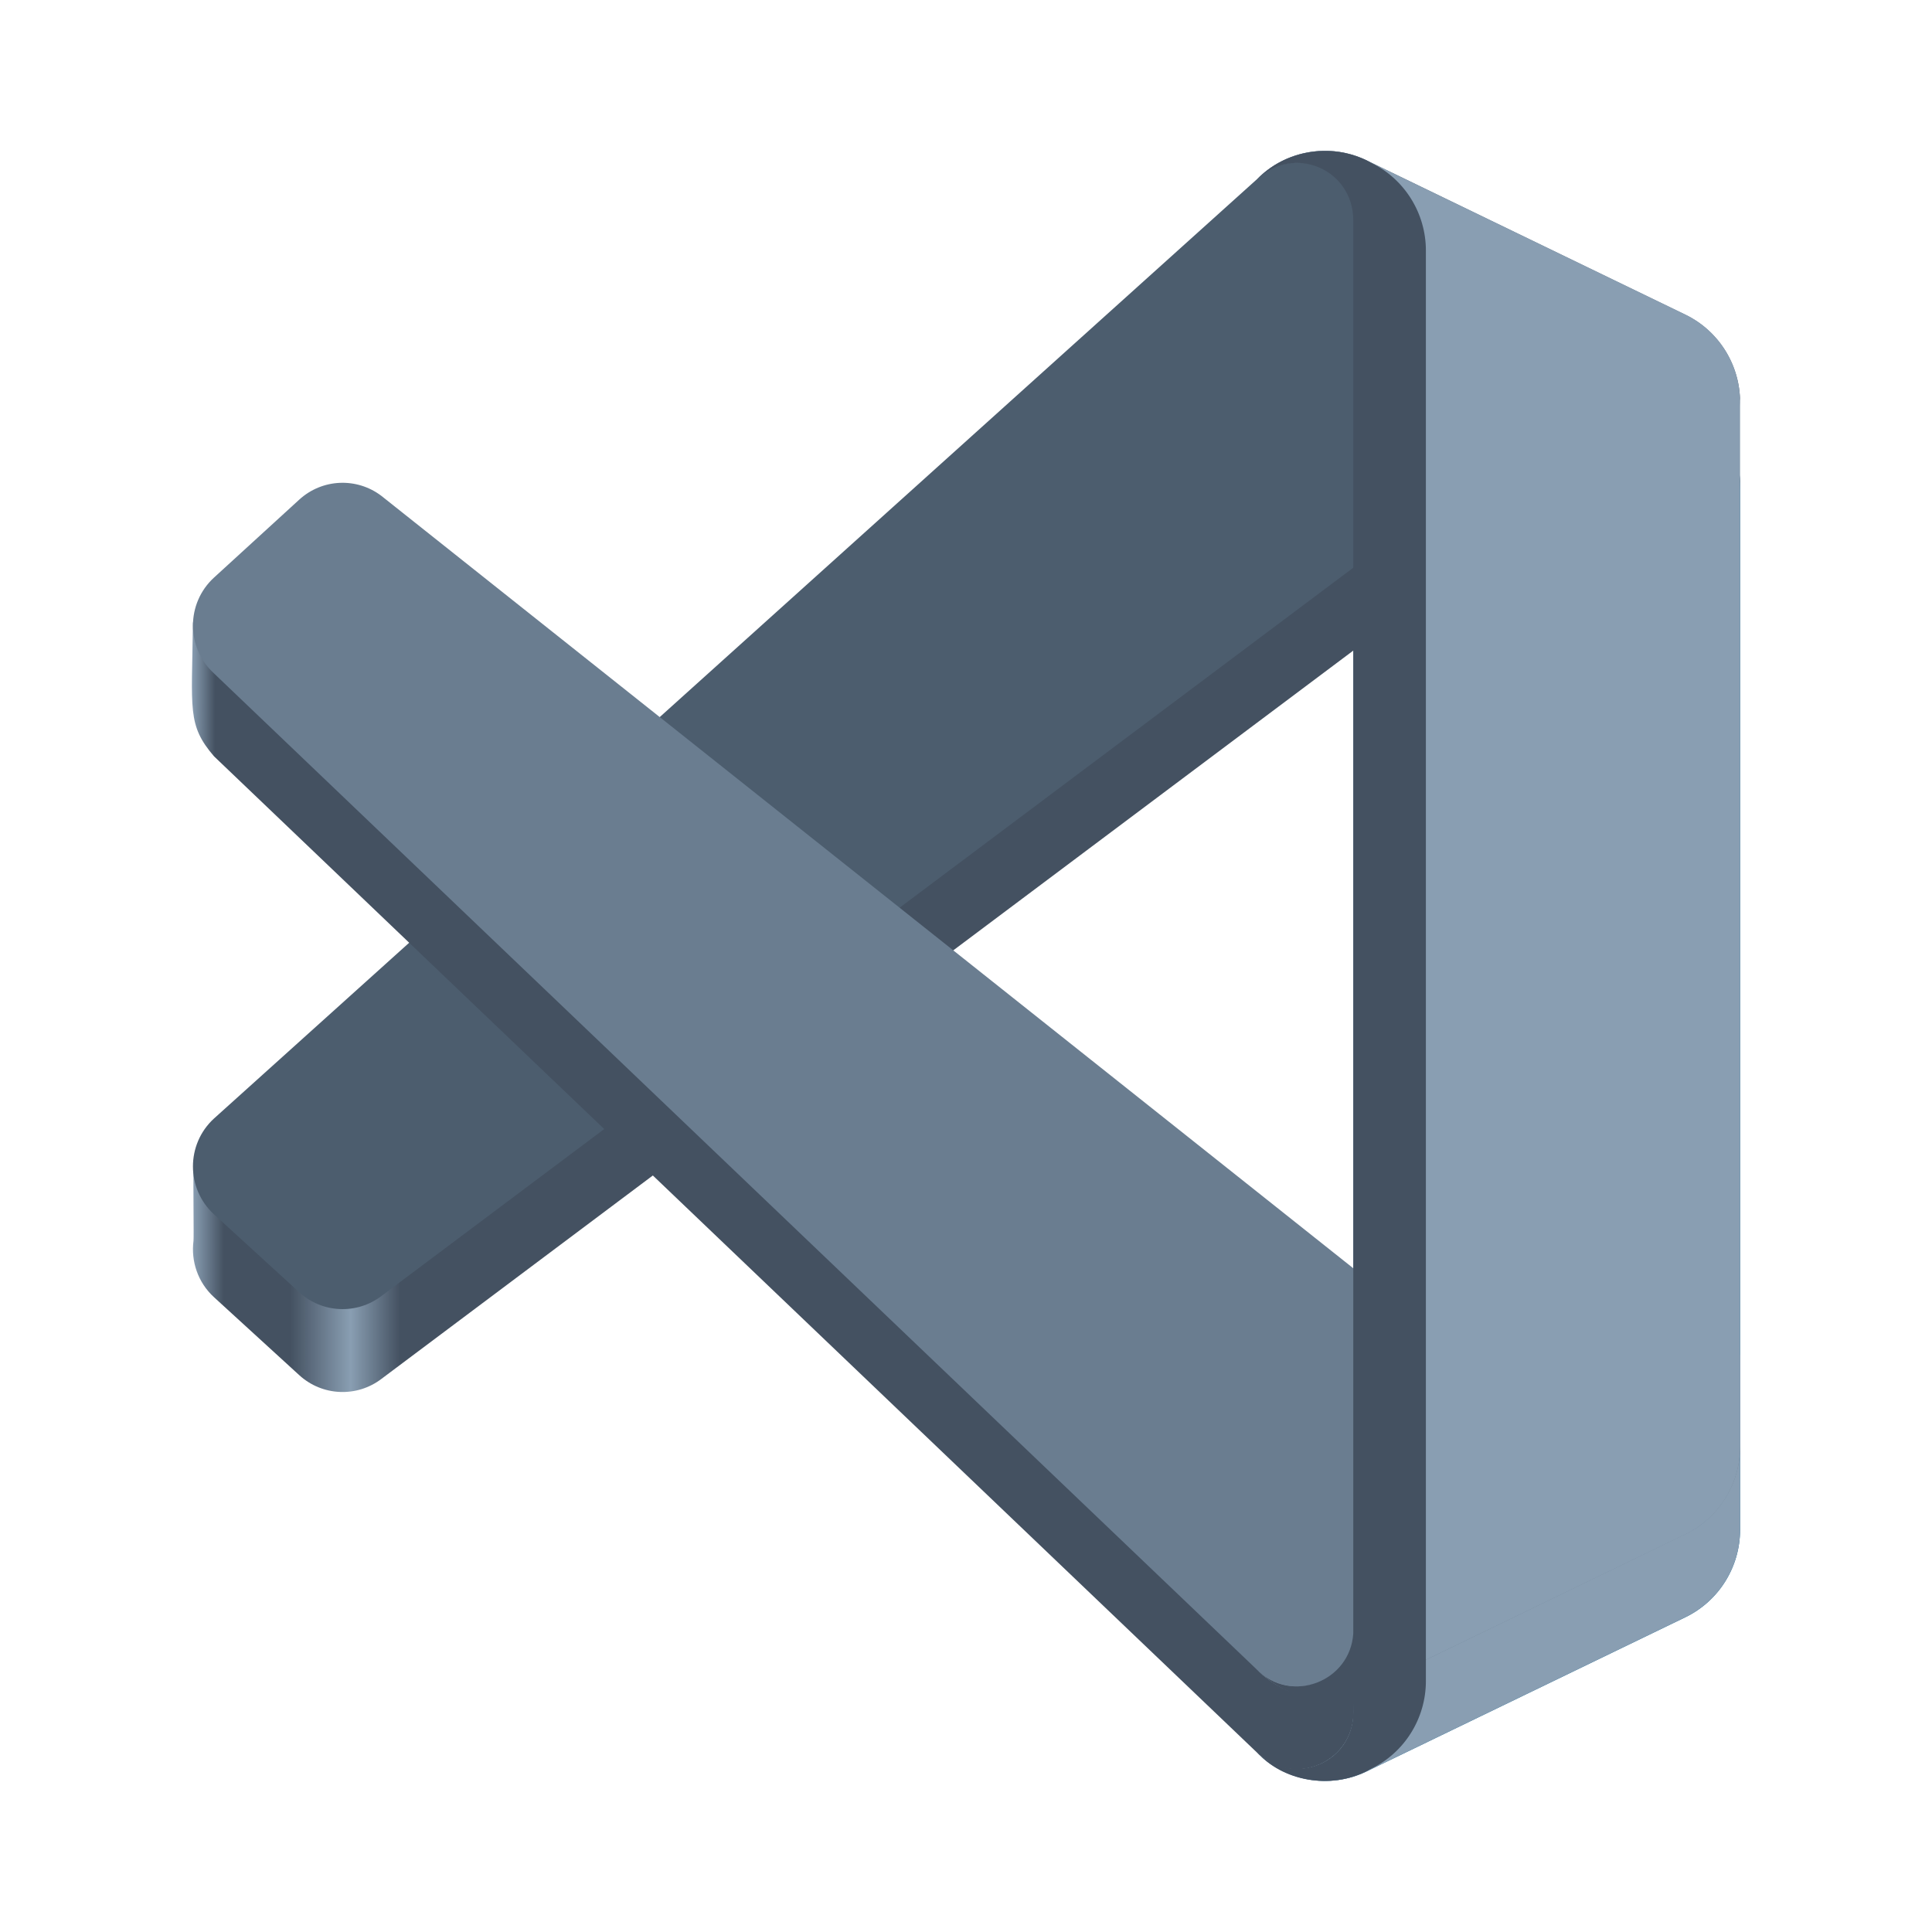
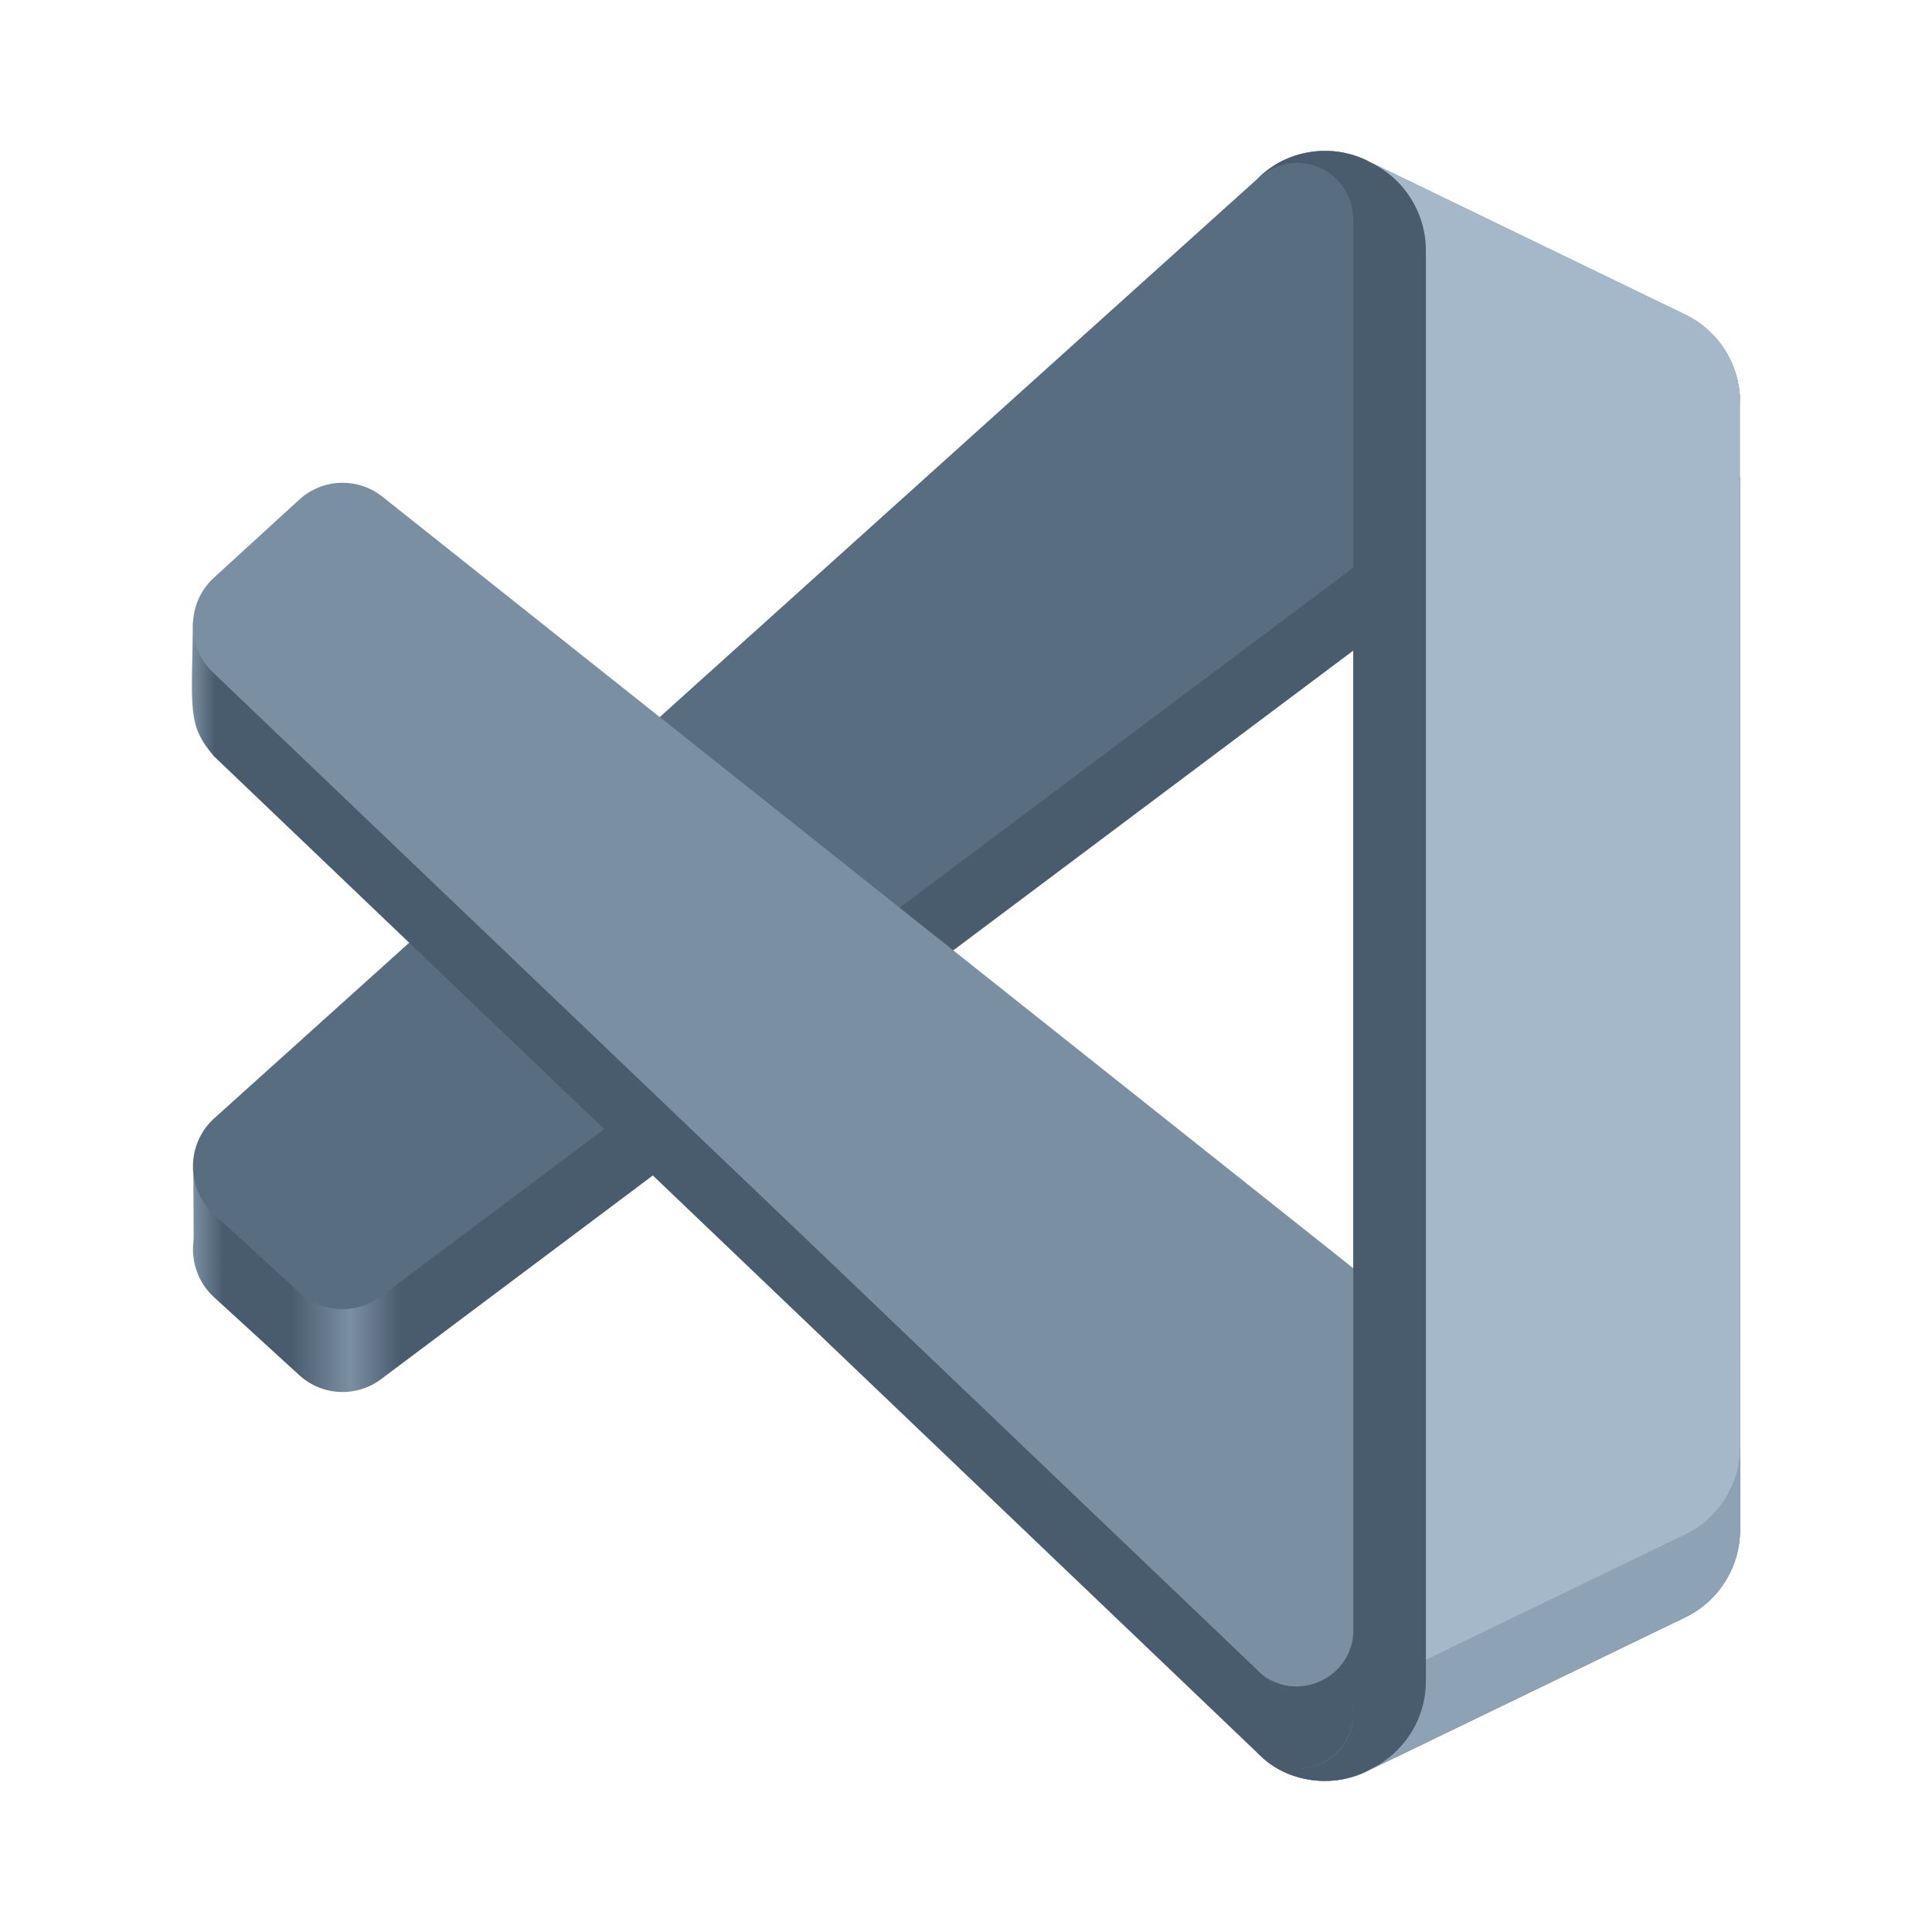
<svg xmlns="http://www.w3.org/2000/svg" xmlns:xlink="http://www.w3.org/1999/xlink" width="128" height="128" version="1" id="svg20">
  <defs id="defs24">
    <linearGradient id="linearGradient3504">
-       <stop style="stop-color:#899eb2;stop-opacity:1;" offset="0" id="stop3494" />
-       <stop style="stop-color:#445161;stop-opacity:1;" offset="0.02" id="stop3496" />
+       <stop style="stop-color:#7b8fa3;stop-opacity:1;" offset="0" id="stop3494" />
+       <stop style="stop-color:#495c6e;stop-opacity:1;" offset="0.02" id="stop3496" />
    </linearGradient>
    <linearGradient id="linearGradient2914">
-       <stop style="stop-color:#899eb2;stop-opacity:1;" offset="0" id="stop2918" />
-       <stop style="stop-color:#445161;stop-opacity:1;" offset="0.02" id="stop3342" />
-       <stop style="stop-color:#445161;stop-opacity:1;" offset="0.063" id="stop3344" />
-       <stop style="stop-color:#899eb2;stop-opacity:1;" offset="0.102" id="stop3346" />
-       <stop style="stop-color:#445161;stop-opacity:1;" offset="0.134" id="stop2920" />
+       <stop style="stop-color:#7b8fa3;stop-opacity:1;" offset="0" id="stop2918" />
+       <stop style="stop-color:#495c6e;stop-opacity:1;" offset="0.02" id="stop3342" />
+       <stop style="stop-color:#495c6e;stop-opacity:1;" offset="0.063" id="stop3344" />
+       <stop style="stop-color:#7b8fa3;stop-opacity:1;" offset="0.102" id="stop3346" />
+       <stop style="stop-color:#495c6e;stop-opacity:1;" offset="0.134" id="stop2920" />
    </linearGradient>
    <clipPath clipPathUnits="userSpaceOnUse" id="clipPath2175">
      <g id="g2179" transform="matrix(4.185185,0,0,4.185185,870.8264,30.14814)">
        <path style="display:inline;fill:none;stroke:#000000;stroke-width:0.478;stroke-miterlimit:4;stroke-dasharray:none;enable-background:new" d="m -21.463,118 c 0,0 -41.94,-87.622 -53.578,-87.612 -11.638,0.01 -29.954,42.565 -36.062,63.646 -6.107,21.081 6.609,9.068 63.956,-11.433 -10.336,8.205 -79.536,51.359 -79.449,28.717 0.087,-22.642 33,-101.318 51.555,-101.318 18.555,0 49.811,79.563 53.578,108 z" id="path2177" />
      </g>
    </clipPath>
    <clipPath clipPathUnits="userSpaceOnUse" id="clipPath2181">
      <g id="g2185" transform="matrix(3.59526,0.1188317,-0.1188317,3.59526,262.982,108.3689)">
        <path style="display:inline;fill:none;stroke:#000000;stroke-width:0.478;stroke-miterlimit:4;stroke-dasharray:none;enable-background:new" d="m -21.463,118 c 0,0 -41.94,-87.622 -53.578,-87.612 -11.638,0.01 -29.954,42.565 -36.062,63.646 -6.107,21.081 6.609,9.068 63.956,-11.433 -10.336,8.205 -79.536,51.359 -79.449,28.717 0.087,-22.642 33,-101.318 51.555,-101.318 18.555,0 49.811,79.563 53.578,108 z" id="path2183" />
      </g>
    </clipPath>
    <clipPath clipPathUnits="userSpaceOnUse" id="clipPath2187">
      <g id="g2191" transform="matrix(4.185185,0,0,4.185185,870.8264,30.14814)">
        <path style="display:inline;fill:none;stroke:#000000;stroke-width:0.478;stroke-miterlimit:4;stroke-dasharray:none;enable-background:new" d="m -21.463,118 c 0,0 -41.94,-87.622 -53.578,-87.612 -11.638,0.01 -29.954,42.565 -36.062,63.646 -6.107,21.081 6.609,9.068 63.956,-11.433 -10.336,8.205 -79.536,51.359 -79.449,28.717 0.087,-22.642 33,-101.318 51.555,-101.318 18.555,0 49.811,79.563 53.578,108 z" id="path2189" />
      </g>
    </clipPath>
    <clipPath clipPathUnits="userSpaceOnUse" id="clipPath2193">
      <g id="g2197" transform="matrix(4.185185,0,0,4.185185,318.8263,34.14814)">
        <path style="display:inline;fill:none;stroke:#000000;stroke-width:0.478;stroke-miterlimit:4;stroke-dasharray:none;enable-background:new" d="m -21.463,118 c 0,0 -41.94,-87.622 -53.578,-87.612 -11.638,0.01 -29.954,42.565 -36.062,63.646 -6.107,21.081 6.609,9.068 63.956,-11.433 -10.336,8.205 -79.536,51.359 -79.449,28.717 0.087,-22.642 33,-101.318 51.555,-101.318 18.555,0 49.811,79.563 53.578,108 z" id="path2195" />
      </g>
    </clipPath>
    <clipPath clipPathUnits="userSpaceOnUse" id="clipPath2199">
      <g id="g2203" transform="matrix(4.173401,0,0,4.268822,318.3594,24.55469)">
        <path style="display:inline;fill:none;stroke:#000000;stroke-width:0.478;stroke-miterlimit:4;stroke-dasharray:none;enable-background:new" d="m -21.463,118 c 0,0 -41.94,-87.622 -53.578,-87.612 -11.638,0.01 -29.954,42.565 -36.062,63.646 -6.107,21.081 6.609,9.068 63.956,-11.433 -10.336,8.205 -79.536,51.359 -79.449,28.717 0.087,-22.642 33,-101.318 51.555,-101.318 18.555,0 49.811,79.563 53.578,108 z" id="path2201" />
      </g>
    </clipPath>
    <clipPath clipPathUnits="userSpaceOnUse" id="clipPath2205">
      <g id="g2209" transform="matrix(4.185185,0,0,4.185185,318.8263,34.14814)">
        <path style="display:inline;fill:none;stroke:#000000;stroke-width:0.478;stroke-miterlimit:4;stroke-dasharray:none;enable-background:new" d="m -21.463,118 c 0,0 -41.94,-87.622 -53.578,-87.612 -11.638,0.01 -29.954,42.565 -36.062,63.646 -6.107,21.081 6.609,9.068 63.956,-11.433 -10.336,8.205 -79.536,51.359 -79.449,28.717 0.087,-22.642 33,-101.318 51.555,-101.318 18.555,0 49.811,79.563 53.578,108 z" id="path2207" />
      </g>
    </clipPath>
    <clipPath clipPathUnits="userSpaceOnUse" id="clipPath2211">
      <g id="g2215" transform="matrix(4.185185,0,0,4.185185,318.8263,34.14814)">
        <path style="display:inline;fill:none;stroke:#000000;stroke-width:0.478;stroke-miterlimit:4;stroke-dasharray:none;enable-background:new" d="m -21.463,118 c 0,0 -41.94,-87.622 -53.578,-87.612 -11.638,0.01 -29.954,42.565 -36.062,63.646 -6.107,21.081 6.609,9.068 63.956,-11.433 -10.336,8.205 -79.536,51.359 -79.449,28.717 0.087,-22.642 33,-101.318 51.555,-101.318 18.555,0 49.811,79.563 53.578,108 z" id="path2213" />
      </g>
    </clipPath>
    <clipPath clipPathUnits="userSpaceOnUse" id="clipPath2217">
      <g id="g2221" transform="matrix(4.185185,0,0,4.185185,318.8263,34.14814)">
        <path style="display:inline;fill:none;stroke:#000000;stroke-width:0.478;stroke-miterlimit:4;stroke-dasharray:none;enable-background:new" d="m -21.463,118 c 0,0 -41.94,-87.622 -53.578,-87.612 -11.638,0.01 -29.954,42.565 -36.062,63.646 -6.107,21.081 6.609,9.068 63.956,-11.433 -10.336,8.205 -79.536,51.359 -79.449,28.717 0.087,-22.642 33,-101.318 51.555,-101.318 18.555,0 49.811,79.563 53.578,108 z" id="path2219" />
      </g>
    </clipPath>
    <clipPath clipPathUnits="userSpaceOnUse" id="clipPath2223">
      <g id="g2227" transform="matrix(4.185185,0,0,4.185185,318.8263,34.14814)">
        <path style="display:inline;fill:none;stroke:#000000;stroke-width:0.478;stroke-miterlimit:4;stroke-dasharray:none;enable-background:new" d="m -21.463,118 c 0,0 -41.94,-87.622 -53.578,-87.612 -11.638,0.01 -29.954,42.565 -36.062,63.646 -6.107,21.081 6.609,9.068 63.956,-11.433 -10.336,8.205 -79.536,51.359 -79.449,28.717 0.087,-22.642 33,-101.318 51.555,-101.318 18.555,0 49.811,79.563 53.578,108 z" id="path2225" />
      </g>
    </clipPath>
    <clipPath clipPathUnits="userSpaceOnUse" id="clipPath2229">
      <g id="g2233" transform="matrix(4.185185,0,0,4.185185,318.8263,34.14814)">
        <path style="display:inline;fill:none;stroke:#000000;stroke-width:0.478;stroke-miterlimit:4;stroke-dasharray:none;enable-background:new" d="m -21.463,118 c 0,0 -41.94,-87.622 -53.578,-87.612 -11.638,0.01 -29.954,42.565 -36.062,63.646 -6.107,21.081 6.609,9.068 63.956,-11.433 -10.336,8.205 -79.536,51.359 -79.449,28.717 0.087,-22.642 33,-101.318 51.555,-101.318 18.555,0 49.811,79.563 53.578,108 z" id="path2231" />
      </g>
    </clipPath>
    <clipPath clipPathUnits="userSpaceOnUse" id="clipPath2235">
      <g id="g2239">
        <path style="display:inline;fill:none;stroke:#000000;stroke-width:0.478;stroke-miterlimit:4;stroke-dasharray:none;enable-background:new" d="m -21.463,118 c 0,0 -41.94,-87.622 -53.578,-87.612 -11.638,0.01 -29.954,42.565 -36.062,63.646 -6.107,21.081 6.609,9.068 63.956,-11.433 -10.336,8.205 -79.536,51.359 -79.449,28.717 0.087,-22.642 33,-101.318 51.555,-101.318 18.555,0 49.811,79.563 53.578,108 z" id="path2237" />
      </g>
    </clipPath>
    <clipPath clipPathUnits="userSpaceOnUse" id="clipPath2235-5">
      <g id="g2239-3">
        <path style="display:inline;fill:none;stroke:#000000;stroke-width:0.478;stroke-miterlimit:4;stroke-dasharray:none;enable-background:new" d="m -21.463,118 c 0,0 -41.94,-87.622 -53.578,-87.612 -11.638,0.01 -29.954,42.565 -36.062,63.646 -6.107,21.081 6.609,9.068 63.956,-11.433 -10.336,8.205 -79.536,51.359 -79.449,28.717 0.087,-22.642 33,-101.318 51.555,-101.318 18.555,0 49.811,79.563 53.578,108 z" id="path2237-5" />
      </g>
    </clipPath>
    <linearGradient xlink:href="#linearGradient2914" id="linearGradient2916" x1="12.783" y1="53.855" x2="115.285" y2="53.855" gradientUnits="userSpaceOnUse" />
    <linearGradient xlink:href="#linearGradient3504" id="linearGradient3492" x1="12.714" y1="77.346" x2="89.675" y2="77.346" gradientUnits="userSpaceOnUse" />
  </defs>
-   <path style="fill:#056396;fill-opacity:1;stroke-width:1.83" d="m 90.554,117.354 c -2.444,1.182 -5.364,0.683 -7.281,-1.246 2.363,2.376 6.403,0.693 6.403,-2.668 V 20.035 c 0,-3.361 -4.04,-5.044 -6.403,-2.667 1.918,-1.929 4.838,-2.428 7.281,-1.246 l 21.103,10.208 c 2.218,1.073 3.628,3.329 3.628,5.803 v 69.212 c 0,2.475 -1.41,4.731 -3.628,5.803 z" id="path2" />
-   <path style="fill:#899eb2;stroke-width:1.83;fill-opacity:1" d="m 90.554,117.354 c -2.444,1.182 -5.364,0.683 -7.281,-1.246 2.363,2.376 6.403,0.693 6.403,-2.668 V 89.777 h 25.61 v 11.567 c 0,2.475 -1.41,4.731 -3.628,5.803 z" id="path16-3" />
+   <path style="fill:#495c6e;fill-opacity:1;stroke-width:1.83" d="m 90.554,117.354 c -2.444,1.182 -5.364,0.683 -7.281,-1.246 2.363,2.376 6.403,0.693 6.403,-2.668 V 20.035 c 0,-3.361 -4.04,-5.044 -6.403,-2.667 1.918,-1.929 4.838,-2.428 7.281,-1.246 l 21.103,10.208 c 2.218,1.073 3.628,3.329 3.628,5.803 v 69.212 c 0,2.475 -1.41,4.731 -3.628,5.803 z" id="path2" />
+   <path style="fill:#8ea2b5;stroke-width:1.83;fill-opacity:1" d="m 90.554,117.354 c -2.444,1.182 -5.364,0.683 -7.281,-1.246 2.363,2.376 6.403,0.693 6.403,-2.668 V 89.777 h 25.61 v 11.567 c 0,2.475 -1.41,4.731 -3.628,5.803 z" id="path16-3" />
  <path style="fill:url(#linearGradient2916);fill-opacity:1;stroke-width:1.83" d="M 111.66,26.344 90.553,16.123 C 88.11,14.94 85.19,15.439 83.273,17.367 L 14.176,79.597 c -0.593,0.544 -1.322,-2.84 -1.352,-2.093 -0.031,0.782 0.025,4.475 -0.004,4.705 -0.174,1.34 0.28,2.748 1.361,3.737 l 5.644,5.161 c 1.521,1.391 3.813,1.494 5.451,0.244 L 108.484,28.996 c 2.791,-2.13 6.801,-0.127 6.801,3.397 v -0.247 c 0,-2.474 -1.409,-4.729 -3.625,-5.802 z" id="path4" />
-   <path style="fill:#4c5d6e;stroke-width:1.83;fill-opacity:1" d="M 111.66,20.853 90.553,10.632 C 88.11,9.448 85.19,9.948 83.273,11.876 L 14.176,74.106 c -1.859,1.704 -1.856,4.647 0.005,6.349 l 5.644,5.161 c 1.521,1.391 3.813,1.494 5.451,0.244 L 108.484,23.505 c 2.791,-2.13 6.801,-0.127 6.801,3.397 v -0.247 c 0,-2.474 -1.409,-4.729 -3.625,-5.802 z" id="path6" />
+   <path style="fill:#596d80;stroke-width:1.83;fill-opacity:1" d="M 111.66,20.853 90.553,10.632 C 88.11,9.448 85.19,9.948 83.273,11.876 L 14.176,74.106 c -1.859,1.704 -1.856,4.647 0.005,6.349 l 5.644,5.161 c 1.521,1.391 3.813,1.494 5.451,0.244 L 108.484,23.505 c 2.791,-2.13 6.801,-0.127 6.801,3.397 v -0.247 c 0,-2.474 -1.409,-4.729 -3.625,-5.802 z" id="path6" />
  <path style="fill:url(#linearGradient3492);fill-opacity:1.0;stroke-width:1.83" d="m 22.507,37.48 c -0.968,0.043 -1.921,0.42 -2.681,1.115 l -5.649,5.162 c -0.444,0.406 -1.388,-3.096 -1.396,-2.456 -0.072,5.74 -0.383,6.731 1.396,8.805 l 69.098,66.002 c 0.292,0.293 0.64,0.489 0.972,0.715 0.002,8.9e-4 0.005,-8.8e-4 0.007,0 2.353,1.197 5.42,-0.453 5.42,-3.382 V 89.532 L 25.274,38.352 c -0.819,-0.625 -1.799,-0.916 -2.767,-0.872 z" id="path10" />
-   <path style="fill:#6a7d90;stroke-width:1.83;fill-opacity:1" d="m 111.66,101.64 -21.107,10.222 c -2.443,1.183 -5.363,0.684 -7.28,-1.244 L 14.176,44.613 c -1.859,-1.704 -1.856,-4.647 0.005,-6.349 l 5.644,-5.161 c 1.521,-1.391 3.813,-1.494 5.451,-0.244 l 83.209,66.129 c 2.791,2.13 6.801,0.128 6.801,-3.397 v 0.247 c 0,2.474 -1.409,4.729 -3.625,5.802 z" id="path12" />
-   <path style="fill:#899eb2;stroke-width:1.83;fill-opacity:1" d="m 90.554,111.863 c -2.444,1.182 -5.364,0.683 -7.281,-1.246 2.363,2.376 6.654,0.693 6.654,-2.668 V 14.543 c 0,-3.361 -4.292,-5.044 -6.654,-2.667 1.918,-1.929 4.838,-2.428 7.281,-1.246 l 21.103,10.208 c 2.218,1.073 3.628,3.329 3.628,5.803 v 69.212 c 0,2.475 -1.41,4.731 -3.628,5.803 z" id="path16" />
-   <path id="path16-5" style="fill:#445161;fill-opacity:1;stroke-width:1.83" d="m 87.697,9.996 c -1.764,0.031 -3.356,0.76 -4.423,1.903 2.472,-2.379 6.384,-0.665 6.384,2.696 0,0 0,3.14 0,4.71 0,29.638 0,88.914 0,88.914 -0.201,3.187 -4.093,4.706 -6.394,2.392 1.693,1.703 4.119,2.419 6.381,1.688 l 0.012,1.115 c 0.038,3.36 -3.912,5.037 -6.384,2.658 1.657,1.92 4.832,2.511 7.282,1.271 l 0.287,-0.158 c 2.218,-1.073 3.635,-3.353 3.627,-5.827 V 16.613 c 0.007,-2.475 -1.41,-4.755 -3.627,-5.827 L 90.555,10.628 C 89.639,10.185 88.663,9.979 87.697,9.996 Z" />
+   <path style="fill:#7b8fa3;stroke-width:1.83;fill-opacity:1" d="m 111.66,101.64 -21.107,10.222 c -2.443,1.183 -5.363,0.684 -7.28,-1.244 L 14.176,44.613 c -1.859,-1.704 -1.856,-4.647 0.005,-6.349 l 5.644,-5.161 c 1.521,-1.391 3.813,-1.494 5.451,-0.244 l 83.209,66.129 c 2.791,2.13 6.801,0.128 6.801,-3.397 v 0.247 c 0,2.474 -1.409,4.729 -3.625,5.802 z" id="path12" />
+   <path style="fill:#a5b8ca;stroke-width:1.83;fill-opacity:1" d="m 90.554,111.863 c -2.444,1.182 -5.364,0.683 -7.281,-1.246 2.363,2.376 6.654,0.693 6.654,-2.668 V 14.543 c 0,-3.361 -4.292,-5.044 -6.654,-2.667 1.918,-1.929 4.838,-2.428 7.281,-1.246 l 21.103,10.208 c 2.218,1.073 3.628,3.329 3.628,5.803 v 69.212 c 0,2.475 -1.41,4.731 -3.628,5.803 z" id="path16" />
+   <path id="path16-5" style="fill:#495c6e;fill-opacity:1;stroke-width:1.83" d="m 87.697,9.996 c -1.764,0.031 -3.356,0.76 -4.423,1.903 2.472,-2.379 6.384,-0.665 6.384,2.696 0,0 0,3.14 0,4.71 0,29.638 0,88.914 0,88.914 -0.201,3.187 -4.093,4.706 -6.394,2.392 1.693,1.703 4.119,2.419 6.381,1.688 l 0.012,1.115 c 0.038,3.36 -3.912,5.037 -6.384,2.658 1.657,1.92 4.832,2.511 7.282,1.271 l 0.287,-0.158 c 2.218,-1.073 3.635,-3.353 3.627,-5.827 V 16.613 c 0.007,-2.475 -1.41,-4.755 -3.627,-5.827 L 90.555,10.628 C 89.639,10.185 88.663,9.979 87.697,9.996 Z" />
</svg>
